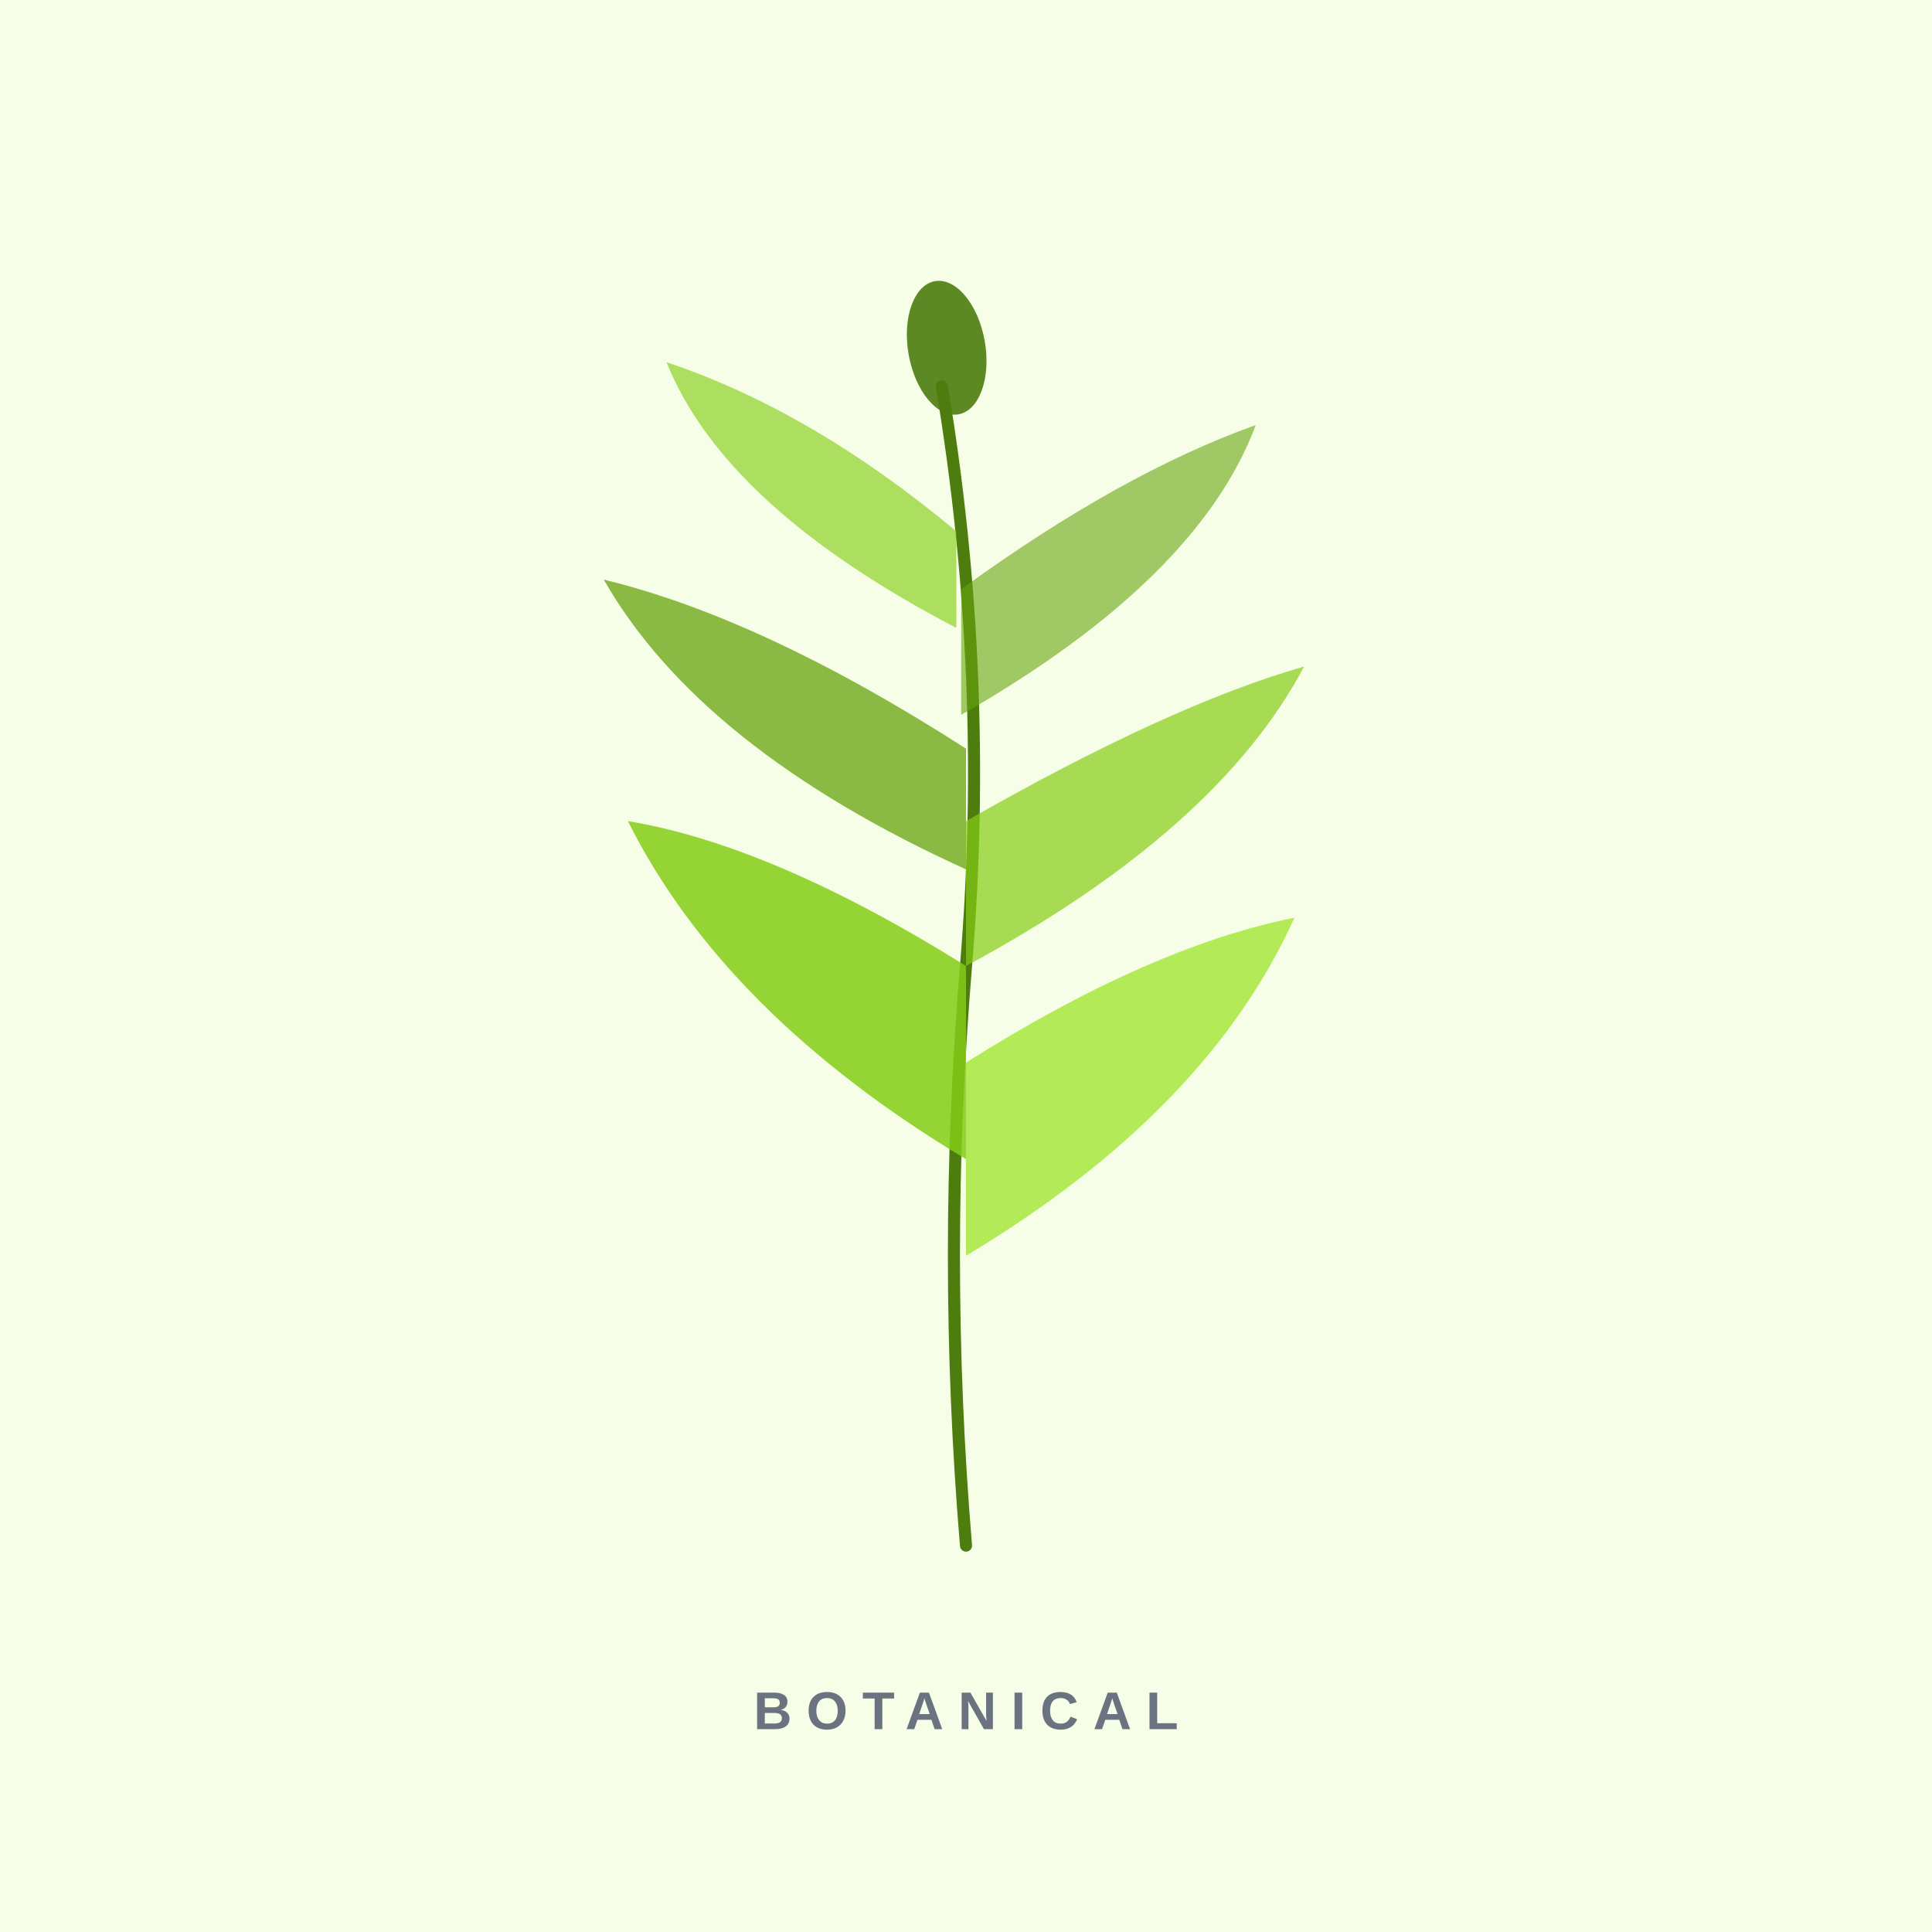
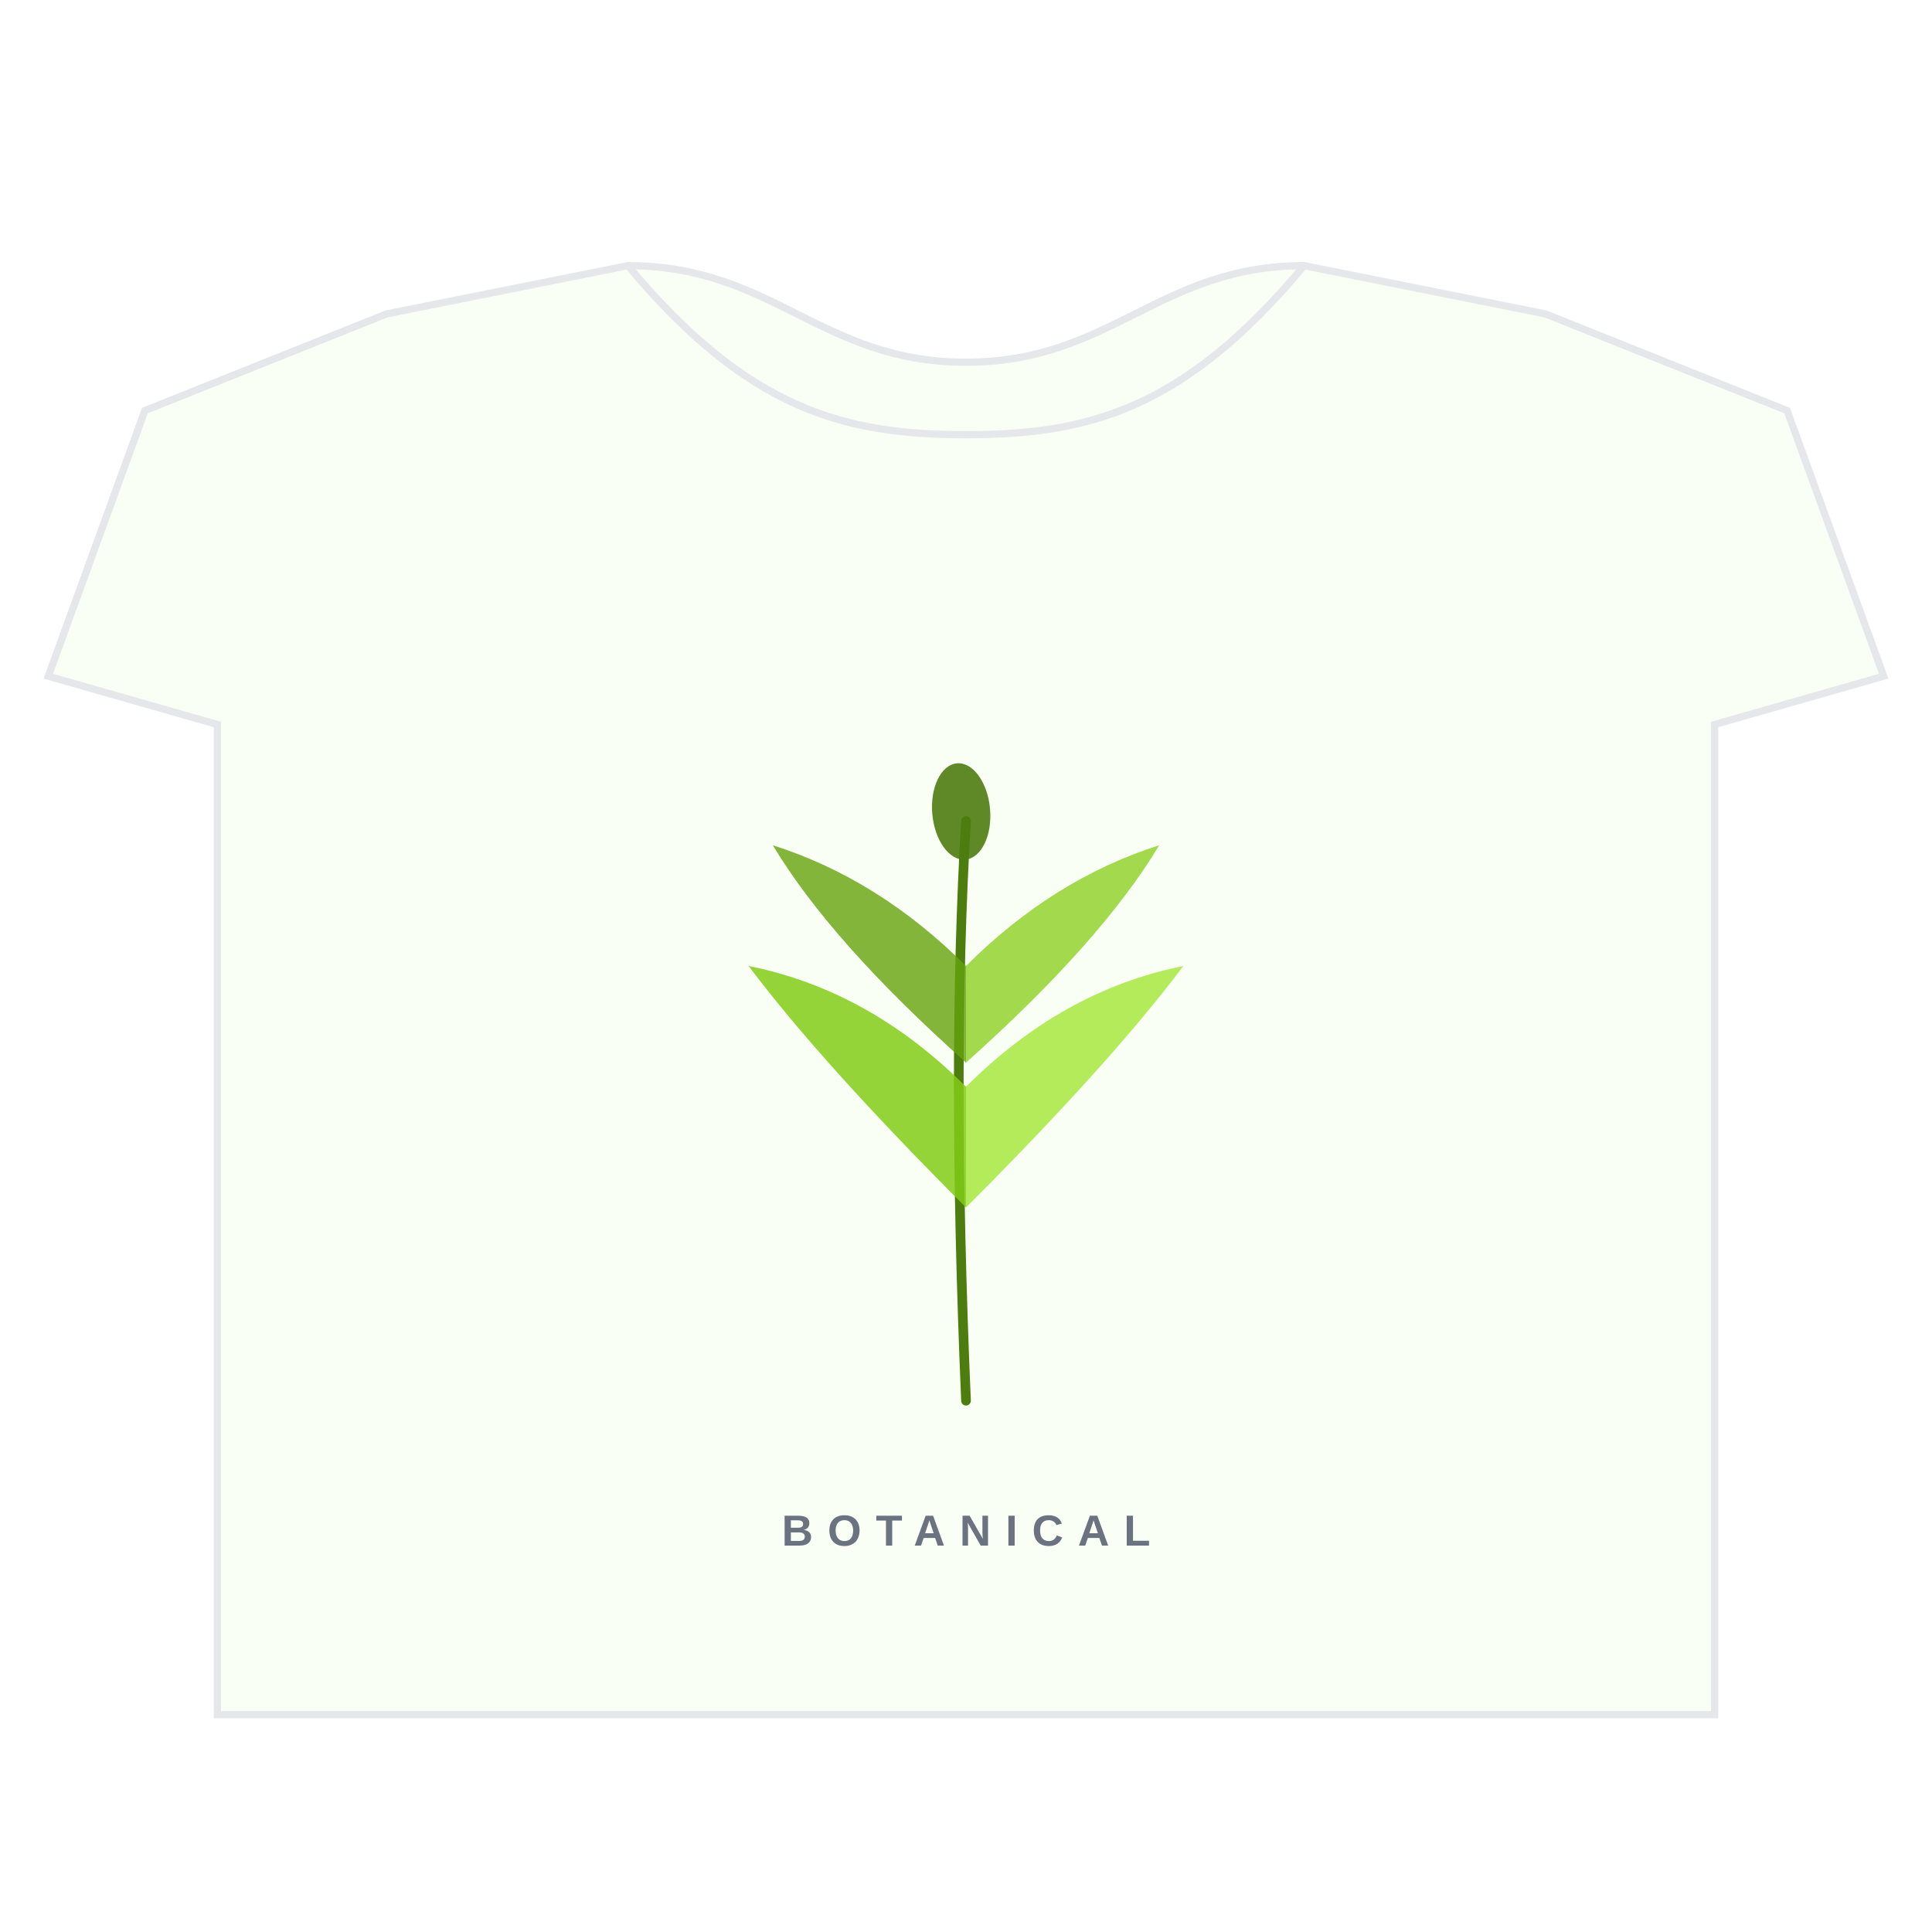
<svg xmlns="http://www.w3.org/2000/svg" viewBox="0 0 400 400" width="400" height="400">
-   <rect width="400" height="400" fill="#f7fee7" />
-   <path d="M 200 320 Q 195 260 200 200 Q 205 140 195 80" fill="none" stroke="#4d7c0f" stroke-width="2.5" stroke-linecap="round" />
-   <path d="M 200 240 Q 150 210 130 170 Q 160 175 200 200" fill="#84cc16" opacity="0.85" />
-   <path d="M 200 180 Q 145 155 125 120 Q 158 128 200 155" fill="#65a30d" opacity="0.75" />
-   <path d="M 198 130 Q 150 105 138 75 Q 168 85 198 110" fill="#84cc16" opacity="0.65" />
-   <path d="M 200 260 Q 250 230 268 190 Q 238 196 200 220" fill="#a3e635" opacity="0.8" />
-   <path d="M 200 200 Q 252 172 270 138 Q 242 146 200 170" fill="#84cc16" opacity="0.7" />
-   <path d="M 199 148 Q 248 120 260 88 Q 232 98 199 122" fill="#65a30d" opacity="0.6" />
-   <ellipse cx="196" cy="72" rx="8" ry="14" fill="#4d7c0f" opacity="0.9" transform="rotate(-10 196 72)" />
-   <text x="200" y="358" text-anchor="middle" font-family="Arial, sans-serif" font-size="11" font-weight="600" fill="#6b7280" letter-spacing="3">BOTANICAL</text>
+   <path d="M 130,55 C 160,55 170,75 200,75 C 230,75 240,55 270,55     L 320,65 L 370,85 L 390,140 L 355,150 L 355,355 L 45,355 L 45,150 L 10,140 L 30,85 L 80,65 Z" fill="#fafff5" stroke="#e5e7eb" stroke-width="1.5" />
+   <path d="M 130,55 C 155,85 175,90 200,90 C 225,90 245,85 270,55" fill="none" stroke="#e5e7eb" stroke-width="1.5" />
+   <g transform="translate(200,230)">
+     <path d="M 0,60 Q -3,-10 0,-60" fill="none" stroke="#4d7c0f" stroke-width="2" stroke-linecap="round" />
+     <path d="M 0,20 Q -30,-10 -45,-30 Q -20,-25 0,-5" fill="#84cc16" opacity="0.85" />
+     <path d="M 0,-10 Q -28,-35 -40,-55 Q -18,-48 0,-30" fill="#65a30d" opacity="0.8" />
+     <path d="M 0,20 Q 30,-10 45,-30 Q 20,-25 0,-5" fill="#a3e635" opacity="0.8" />
+     <path d="M 0,-10 Q 28,-35 40,-55 Q 18,-48 0,-30" fill="#84cc16" opacity="0.75" />
+     <ellipse cx="-1" cy="-62" rx="6" ry="10" fill="#4d7c0f" opacity="0.9" transform="rotate(-5 -1 -62)" />
+     <text x="0" y="90" text-anchor="middle" font-family="Arial, sans-serif" font-size="9" font-weight="700" fill="#6b7280" letter-spacing="3">BOTANICAL</text>
+   </g>
</svg>
